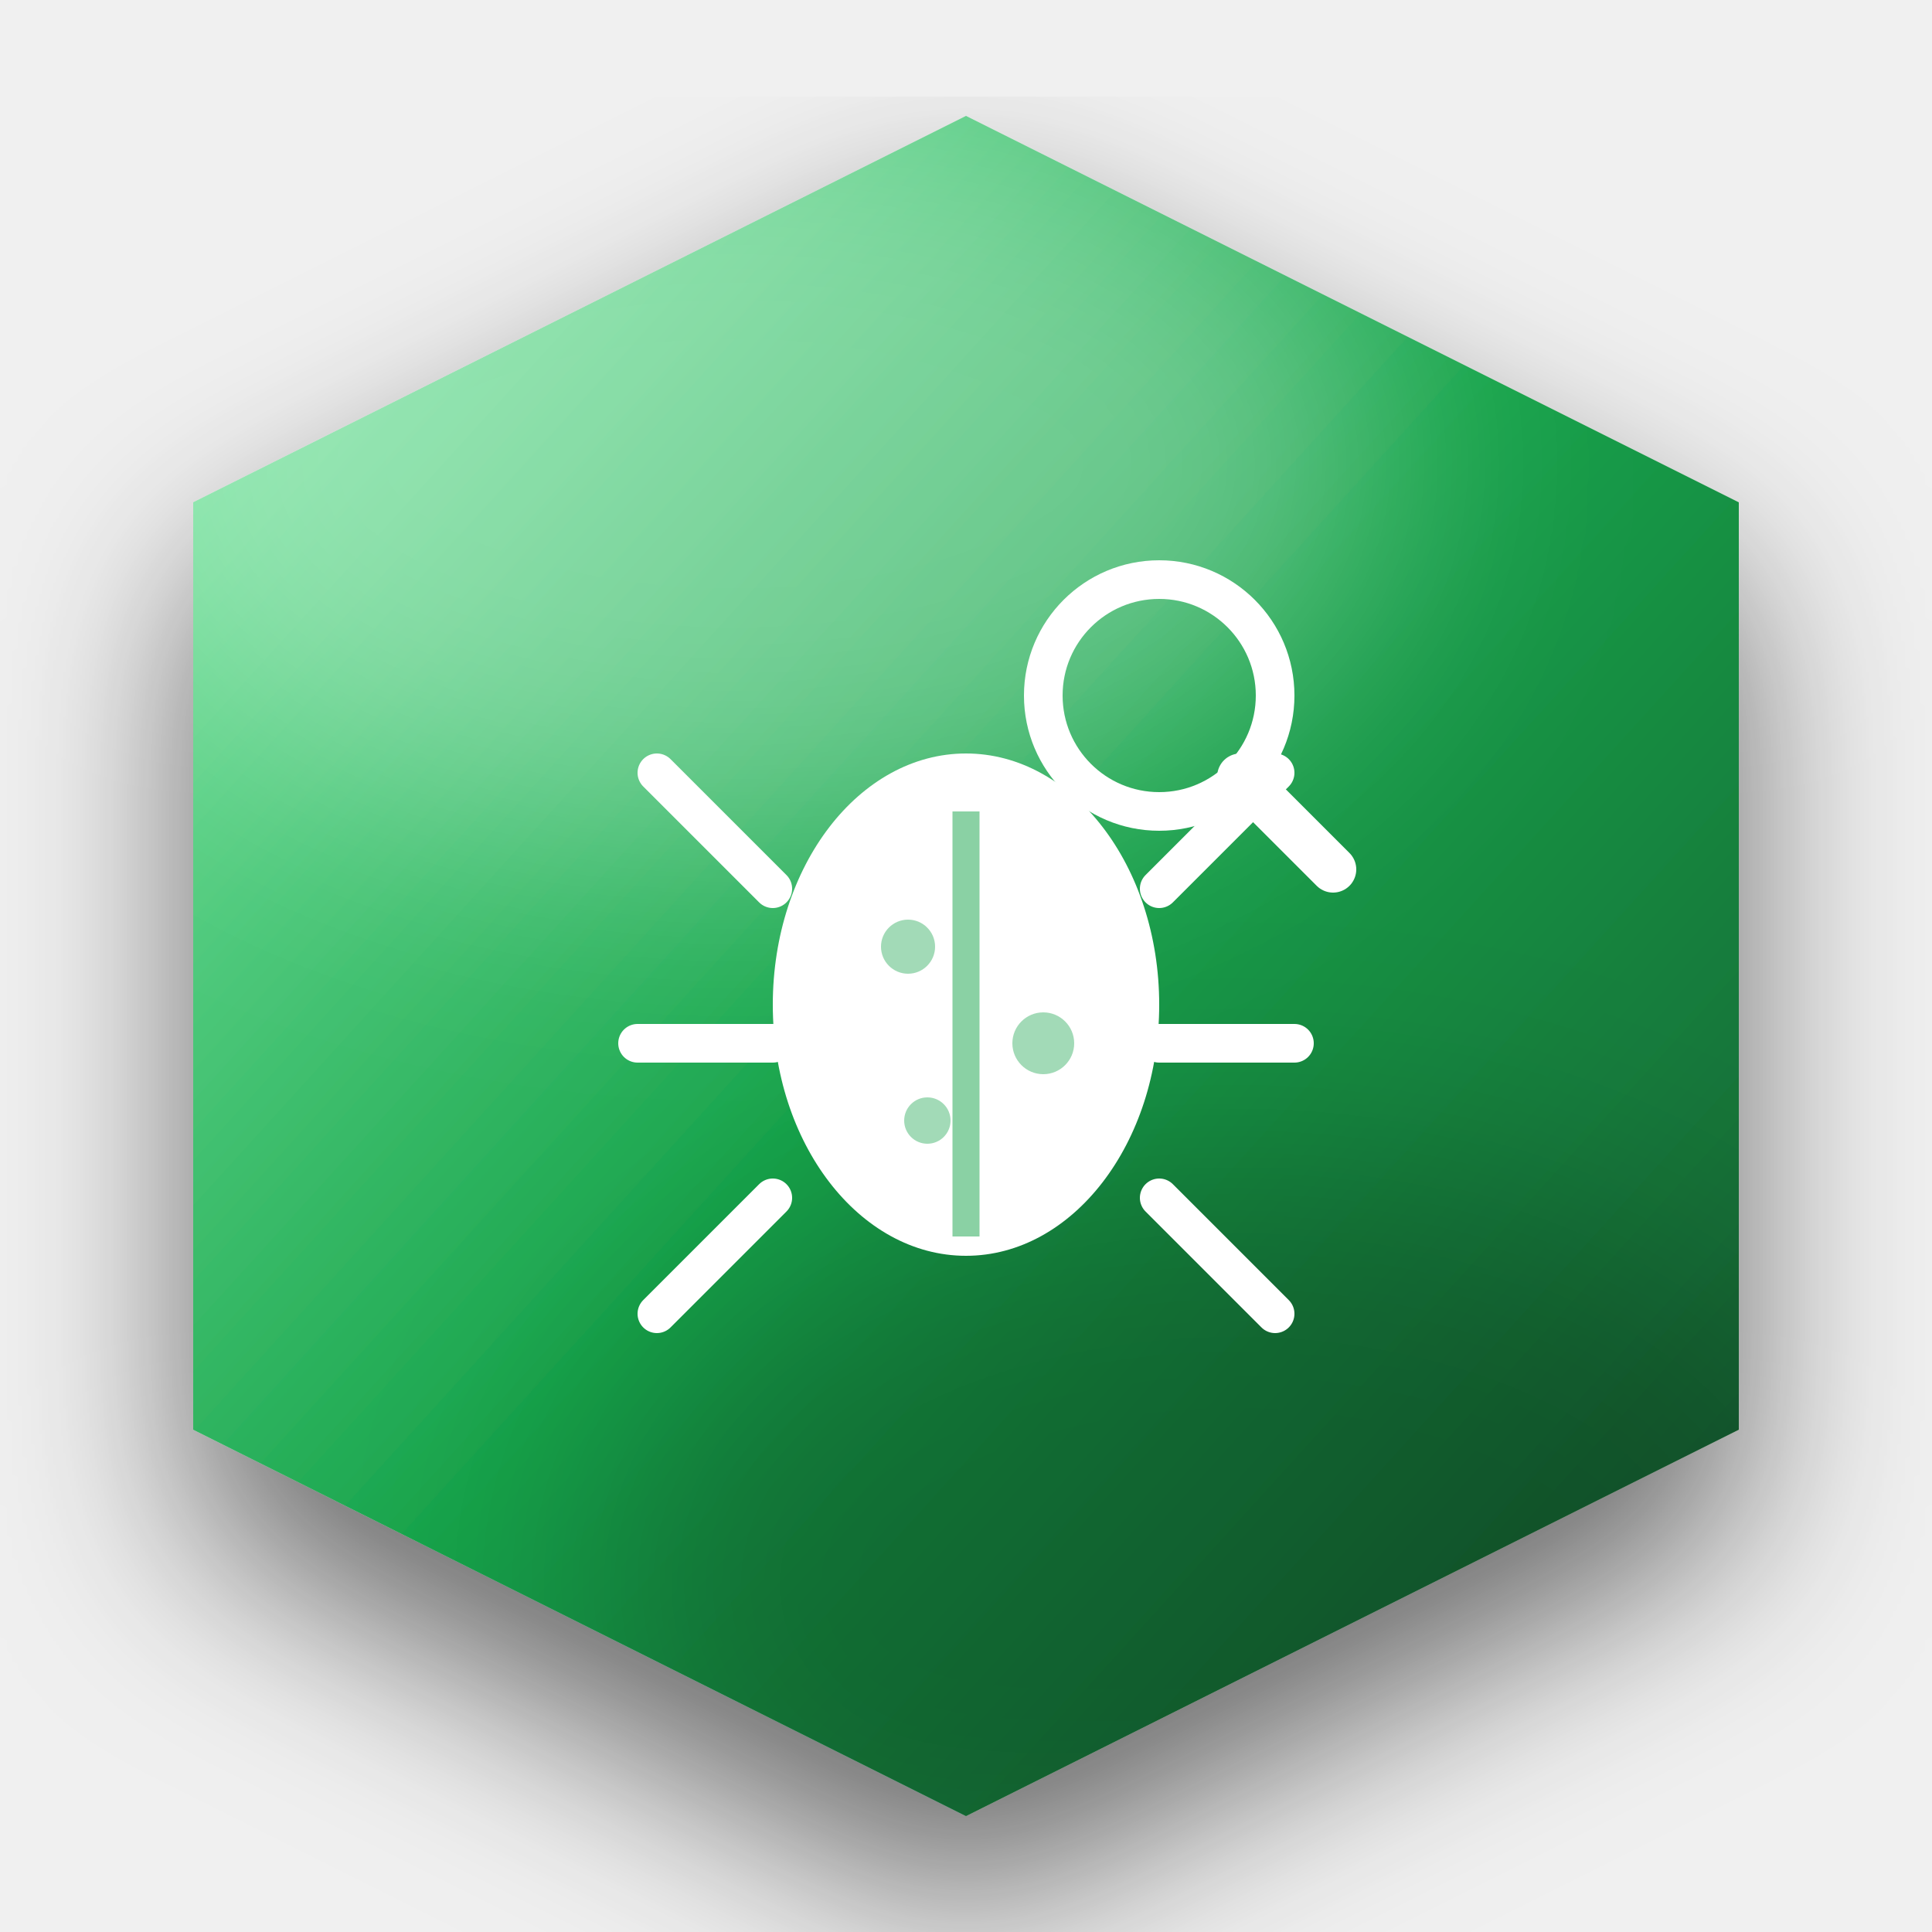
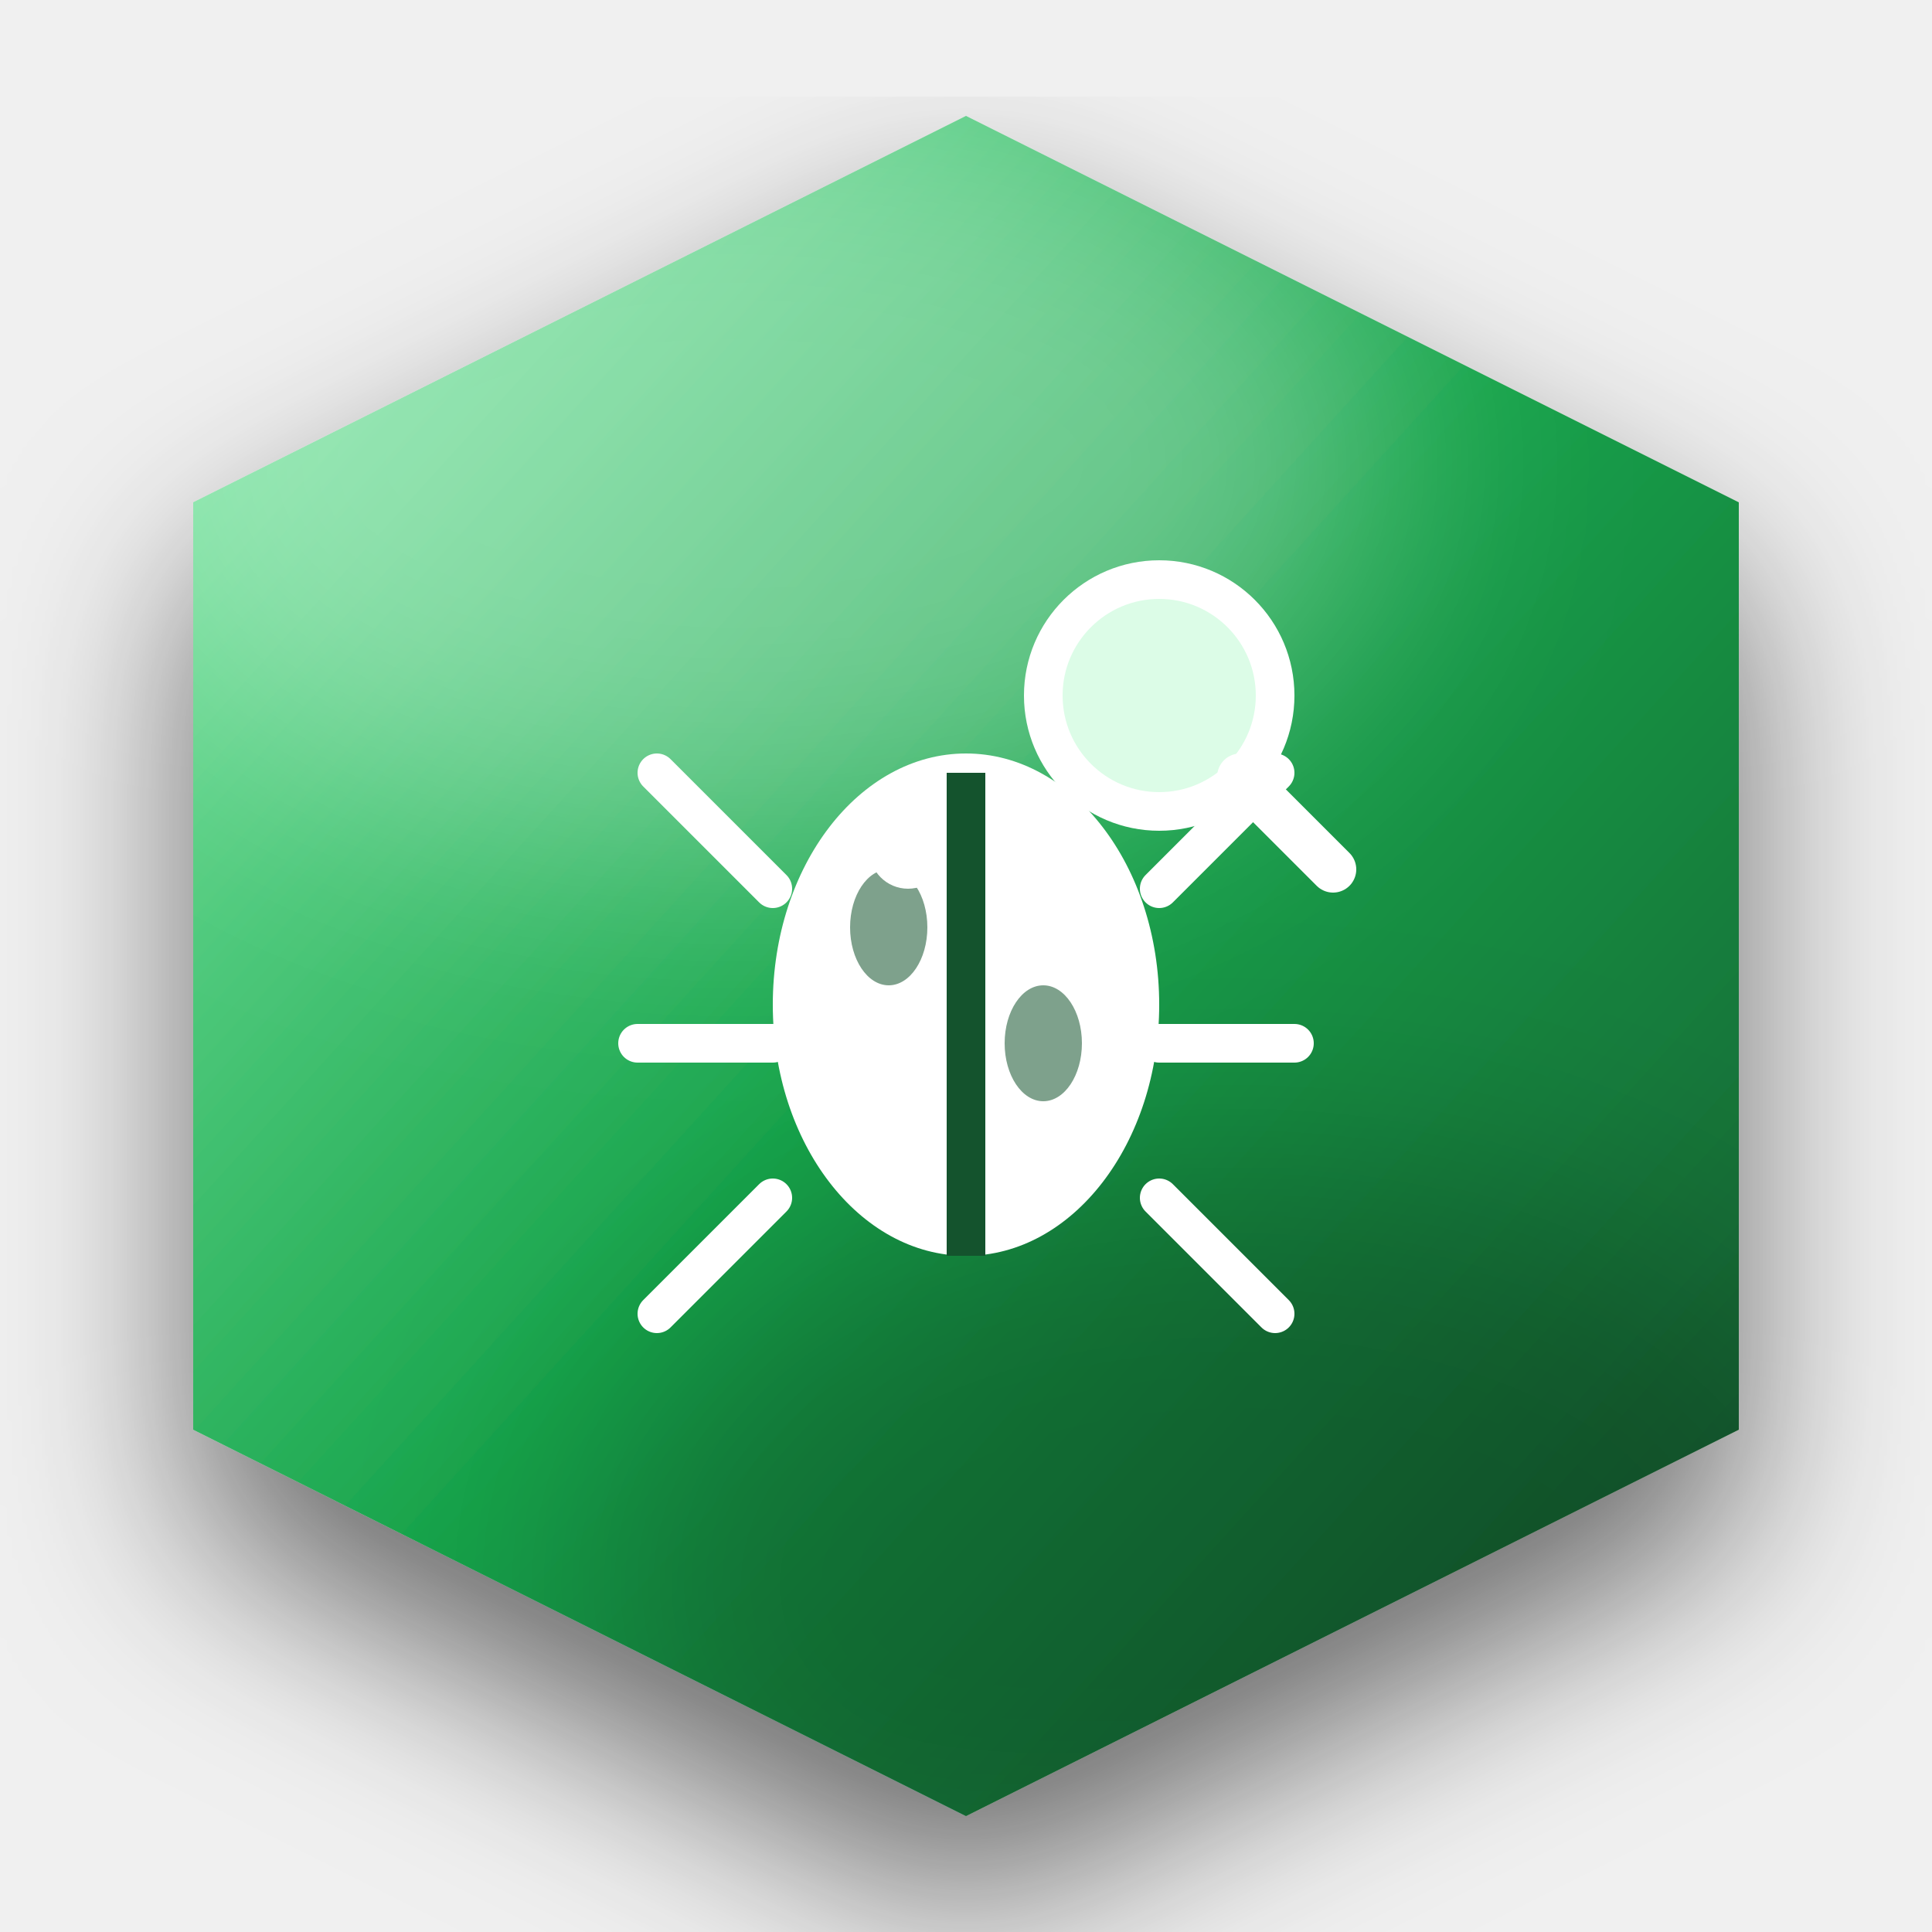
<svg xmlns="http://www.w3.org/2000/svg" viewBox="0 0 100 100" width="24" height="24">
  <defs>
    <linearGradient id="bg-bughunter" x1="0%" y1="0%" x2="100%" y2="100%">
      <stop offset="0%" stop-color="#86efac" />
      <stop offset="50%" stop-color="#16a34a" />
      <stop offset="100%" stop-color="#14532d" />
    </linearGradient>
    <filter id="shadow-bughunter" x="-20%" y="-20%" width="140%" height="140%">
      <feDropShadow dx="0" dy="5" stdDeviation="5" flood-color="#000" flood-opacity="0.55" />
    </filter>
    <clipPath id="clip-bughunter">
      <polygon points="50,6 90,26 90,74 50,94 10,74 10,26" />
    </clipPath>
    <filter id="soft-bughunter" x="-50%" y="-50%" width="200%" height="200%">
      <feGaussianBlur stdDeviation="6" />
    </filter>
  </defs>
  <polygon filter="url(#shadow-bughunter)" fill="url(#bg-bughunter)" points="50,6 90,26 90,74 50,94 10,74 10,26" />
  <g clip-path="url(#clip-bughunter)">
    <ellipse cx="38" cy="24" rx="34" ry="20" fill="#ffffff" opacity="0.3" filter="url(#soft-bughunter)" />
    <ellipse cx="64" cy="82" rx="34" ry="22" fill="#000000" opacity="0.22" filter="url(#soft-bughunter)" />
  </g>
  <g transform="translate(50,50)">
    <ellipse cx="0" cy="2" rx="10" ry="13" fill="#ffffff" />
-     <circle cx="-3" cy="-1" r="1.4" fill="#16a34a" opacity="0.4" />
-     <circle cx="4" cy="4" r="1.6" fill="#16a34a" opacity="0.4" />
-     <circle cx="-2" cy="8" r="1.2" fill="#16a34a" opacity="0.4" />
+     <path d="M0 -10 L0 15" stroke="#14532d" stroke-width="2" />
+     <ellipse cx="-4" cy="-2" rx="2" ry="3" fill="#14532d" opacity="0.55" />
+     <ellipse cx="4" cy="4" rx="2" ry="3" fill="#14532d" opacity="0.55" />
    <line x1="-10" y1="-4" x2="-16" y2="-10" stroke="#ffffff" stroke-width="2" stroke-linecap="round" />
    <line x1="10" y1="-4" x2="16" y2="-10" stroke="#ffffff" stroke-width="2" stroke-linecap="round" />
    <line x1="-10" y1="4" x2="-17" y2="4" stroke="#ffffff" stroke-width="2" stroke-linecap="round" />
    <line x1="10" y1="4" x2="17" y2="4" stroke="#ffffff" stroke-width="2" stroke-linecap="round" />
    <line x1="-10" y1="12" x2="-16" y2="18" stroke="#ffffff" stroke-width="2" stroke-linecap="round" />
    <line x1="10" y1="12" x2="16" y2="18" stroke="#ffffff" stroke-width="2" stroke-linecap="round" />
    <circle cx="-3" cy="-6" r="2" fill="#ffffff" />
    <circle cx="3" cy="-6" r="2" fill="#ffffff" />
-     <line x1="0" y1="-8" x2="0" y2="14" stroke="#16a34a" stroke-width="1.4" opacity="0.5" />
-     <circle cx="10" cy="-14" r="6" fill="none" stroke="#ffffff" stroke-width="2" />
+     <circle cx="10" cy="-14" r="6" fill="#dcfce7" stroke="#ffffff" stroke-width="2" />
    <line x1="14.2" y1="-9.8" x2="19" y2="-5" stroke="#ffffff" stroke-width="2.4" stroke-linecap="round" />
  </g>
</svg>
